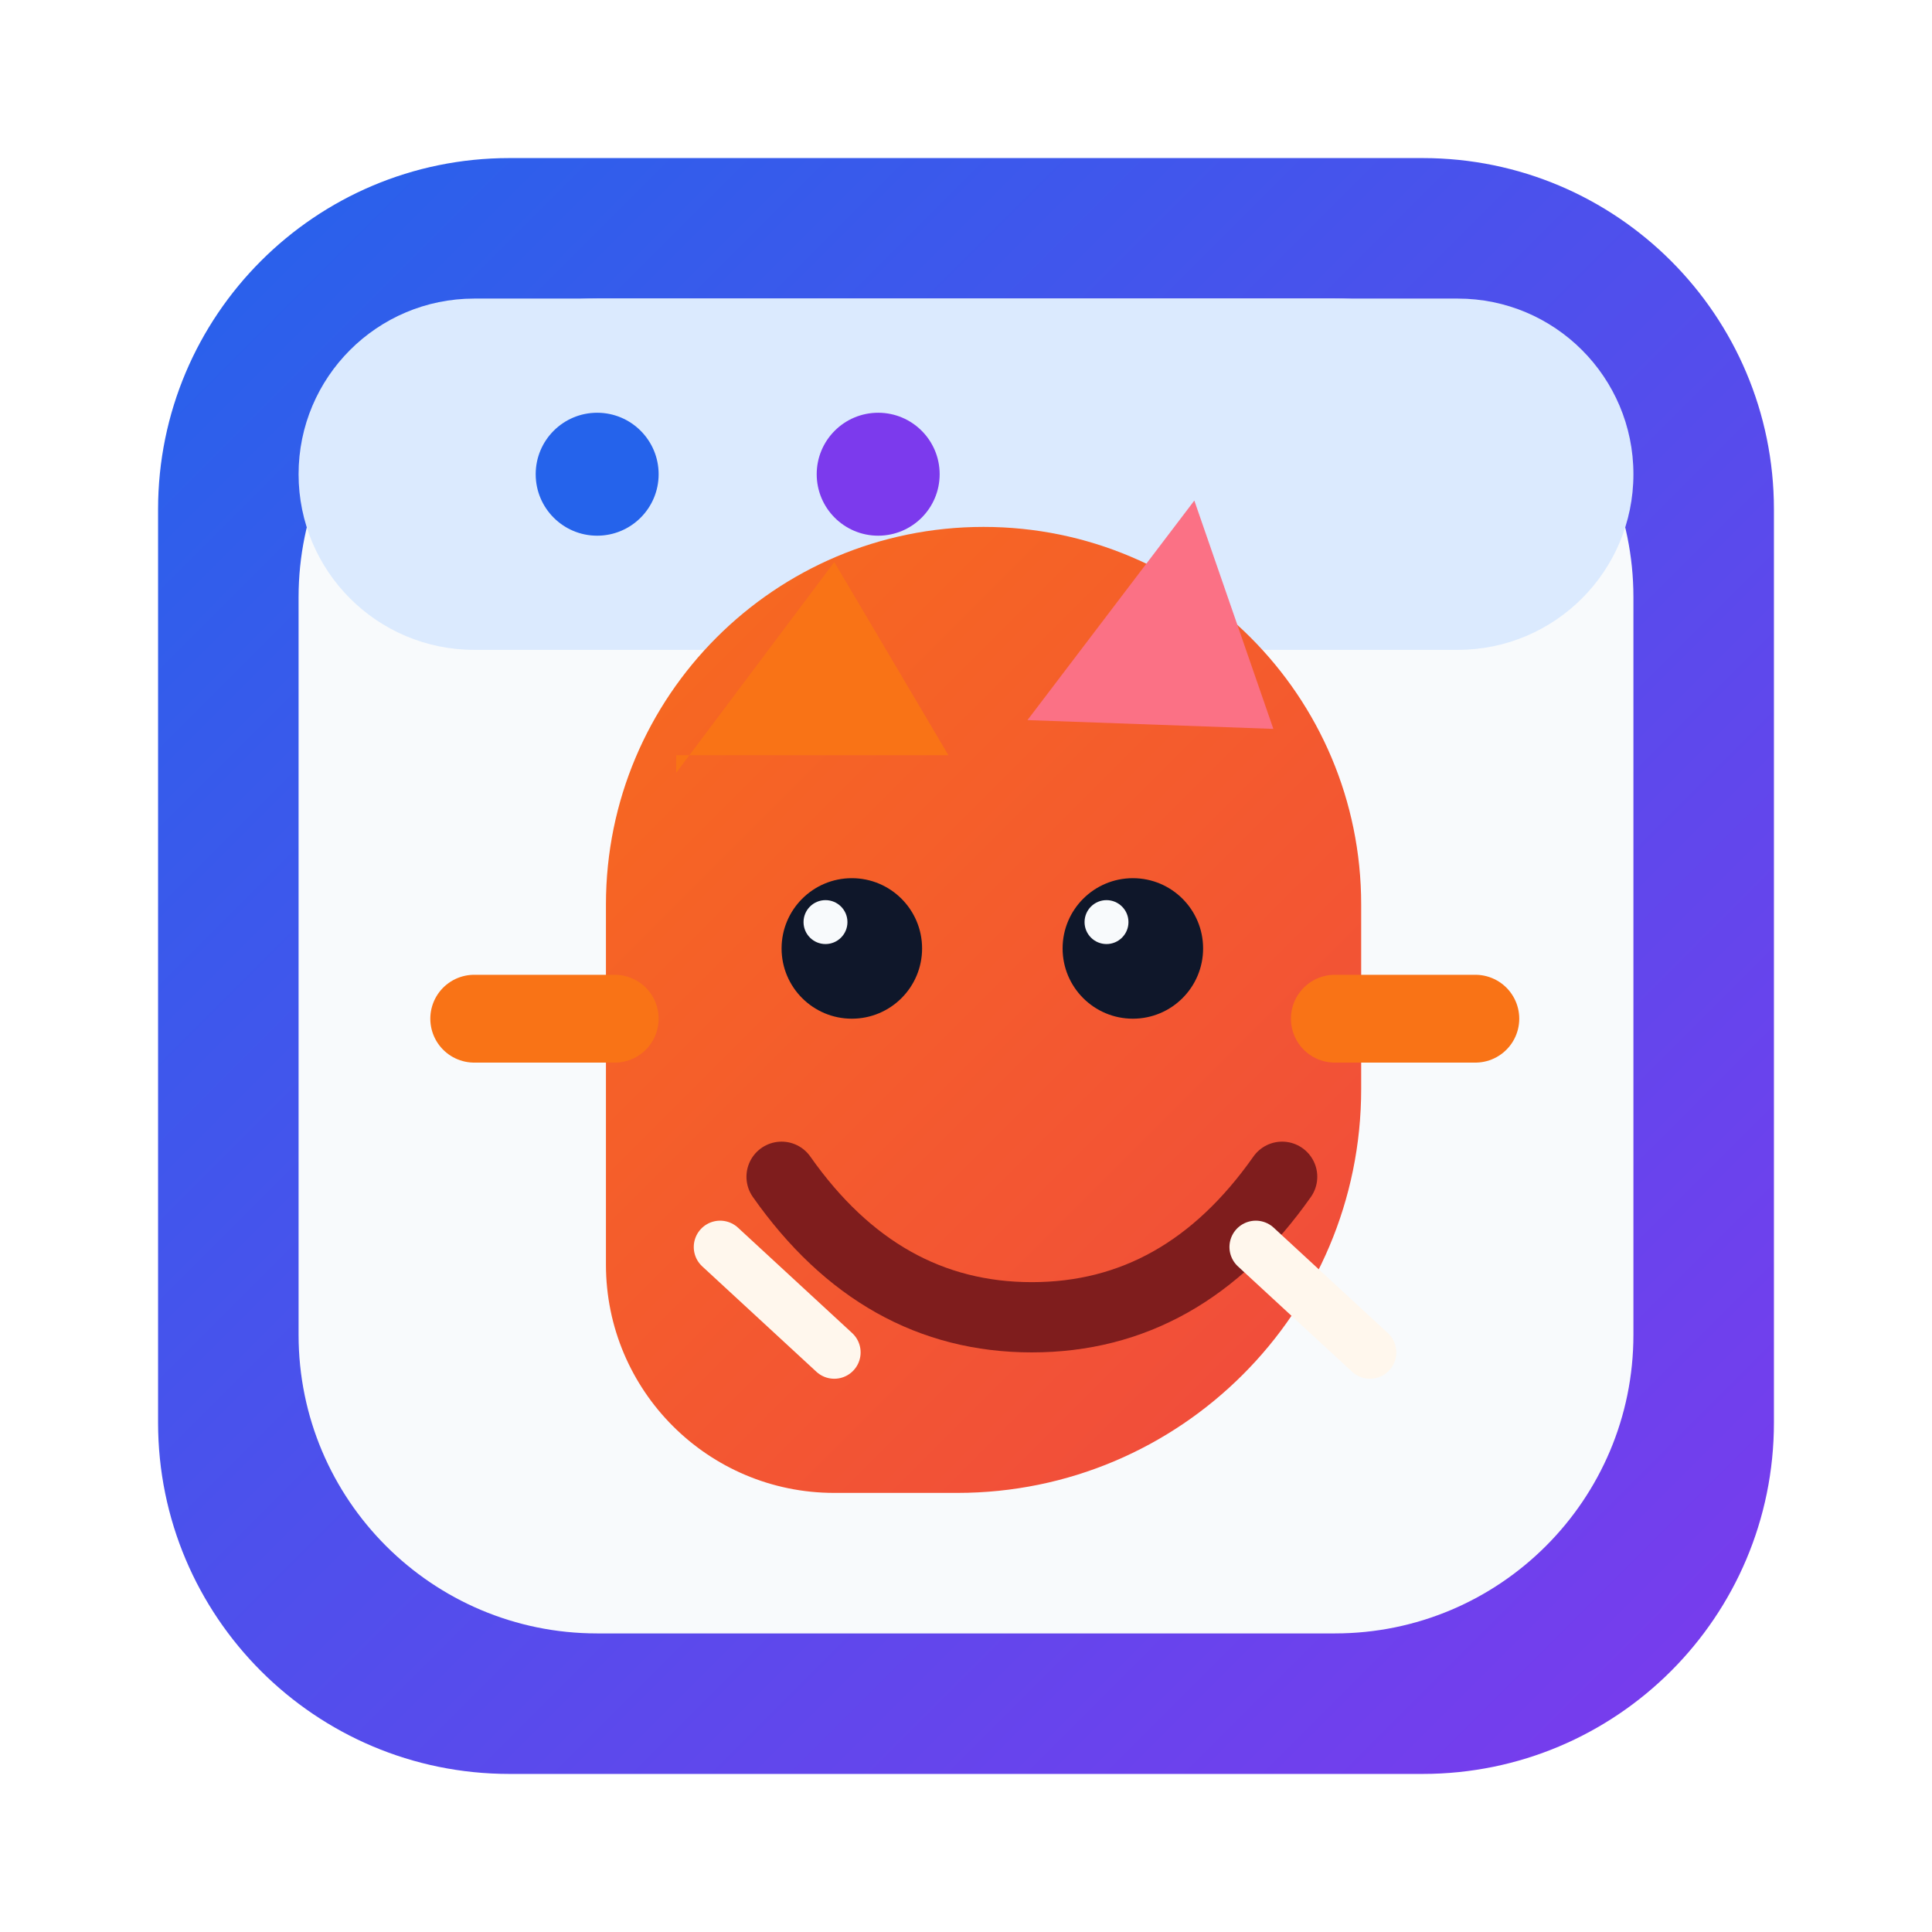
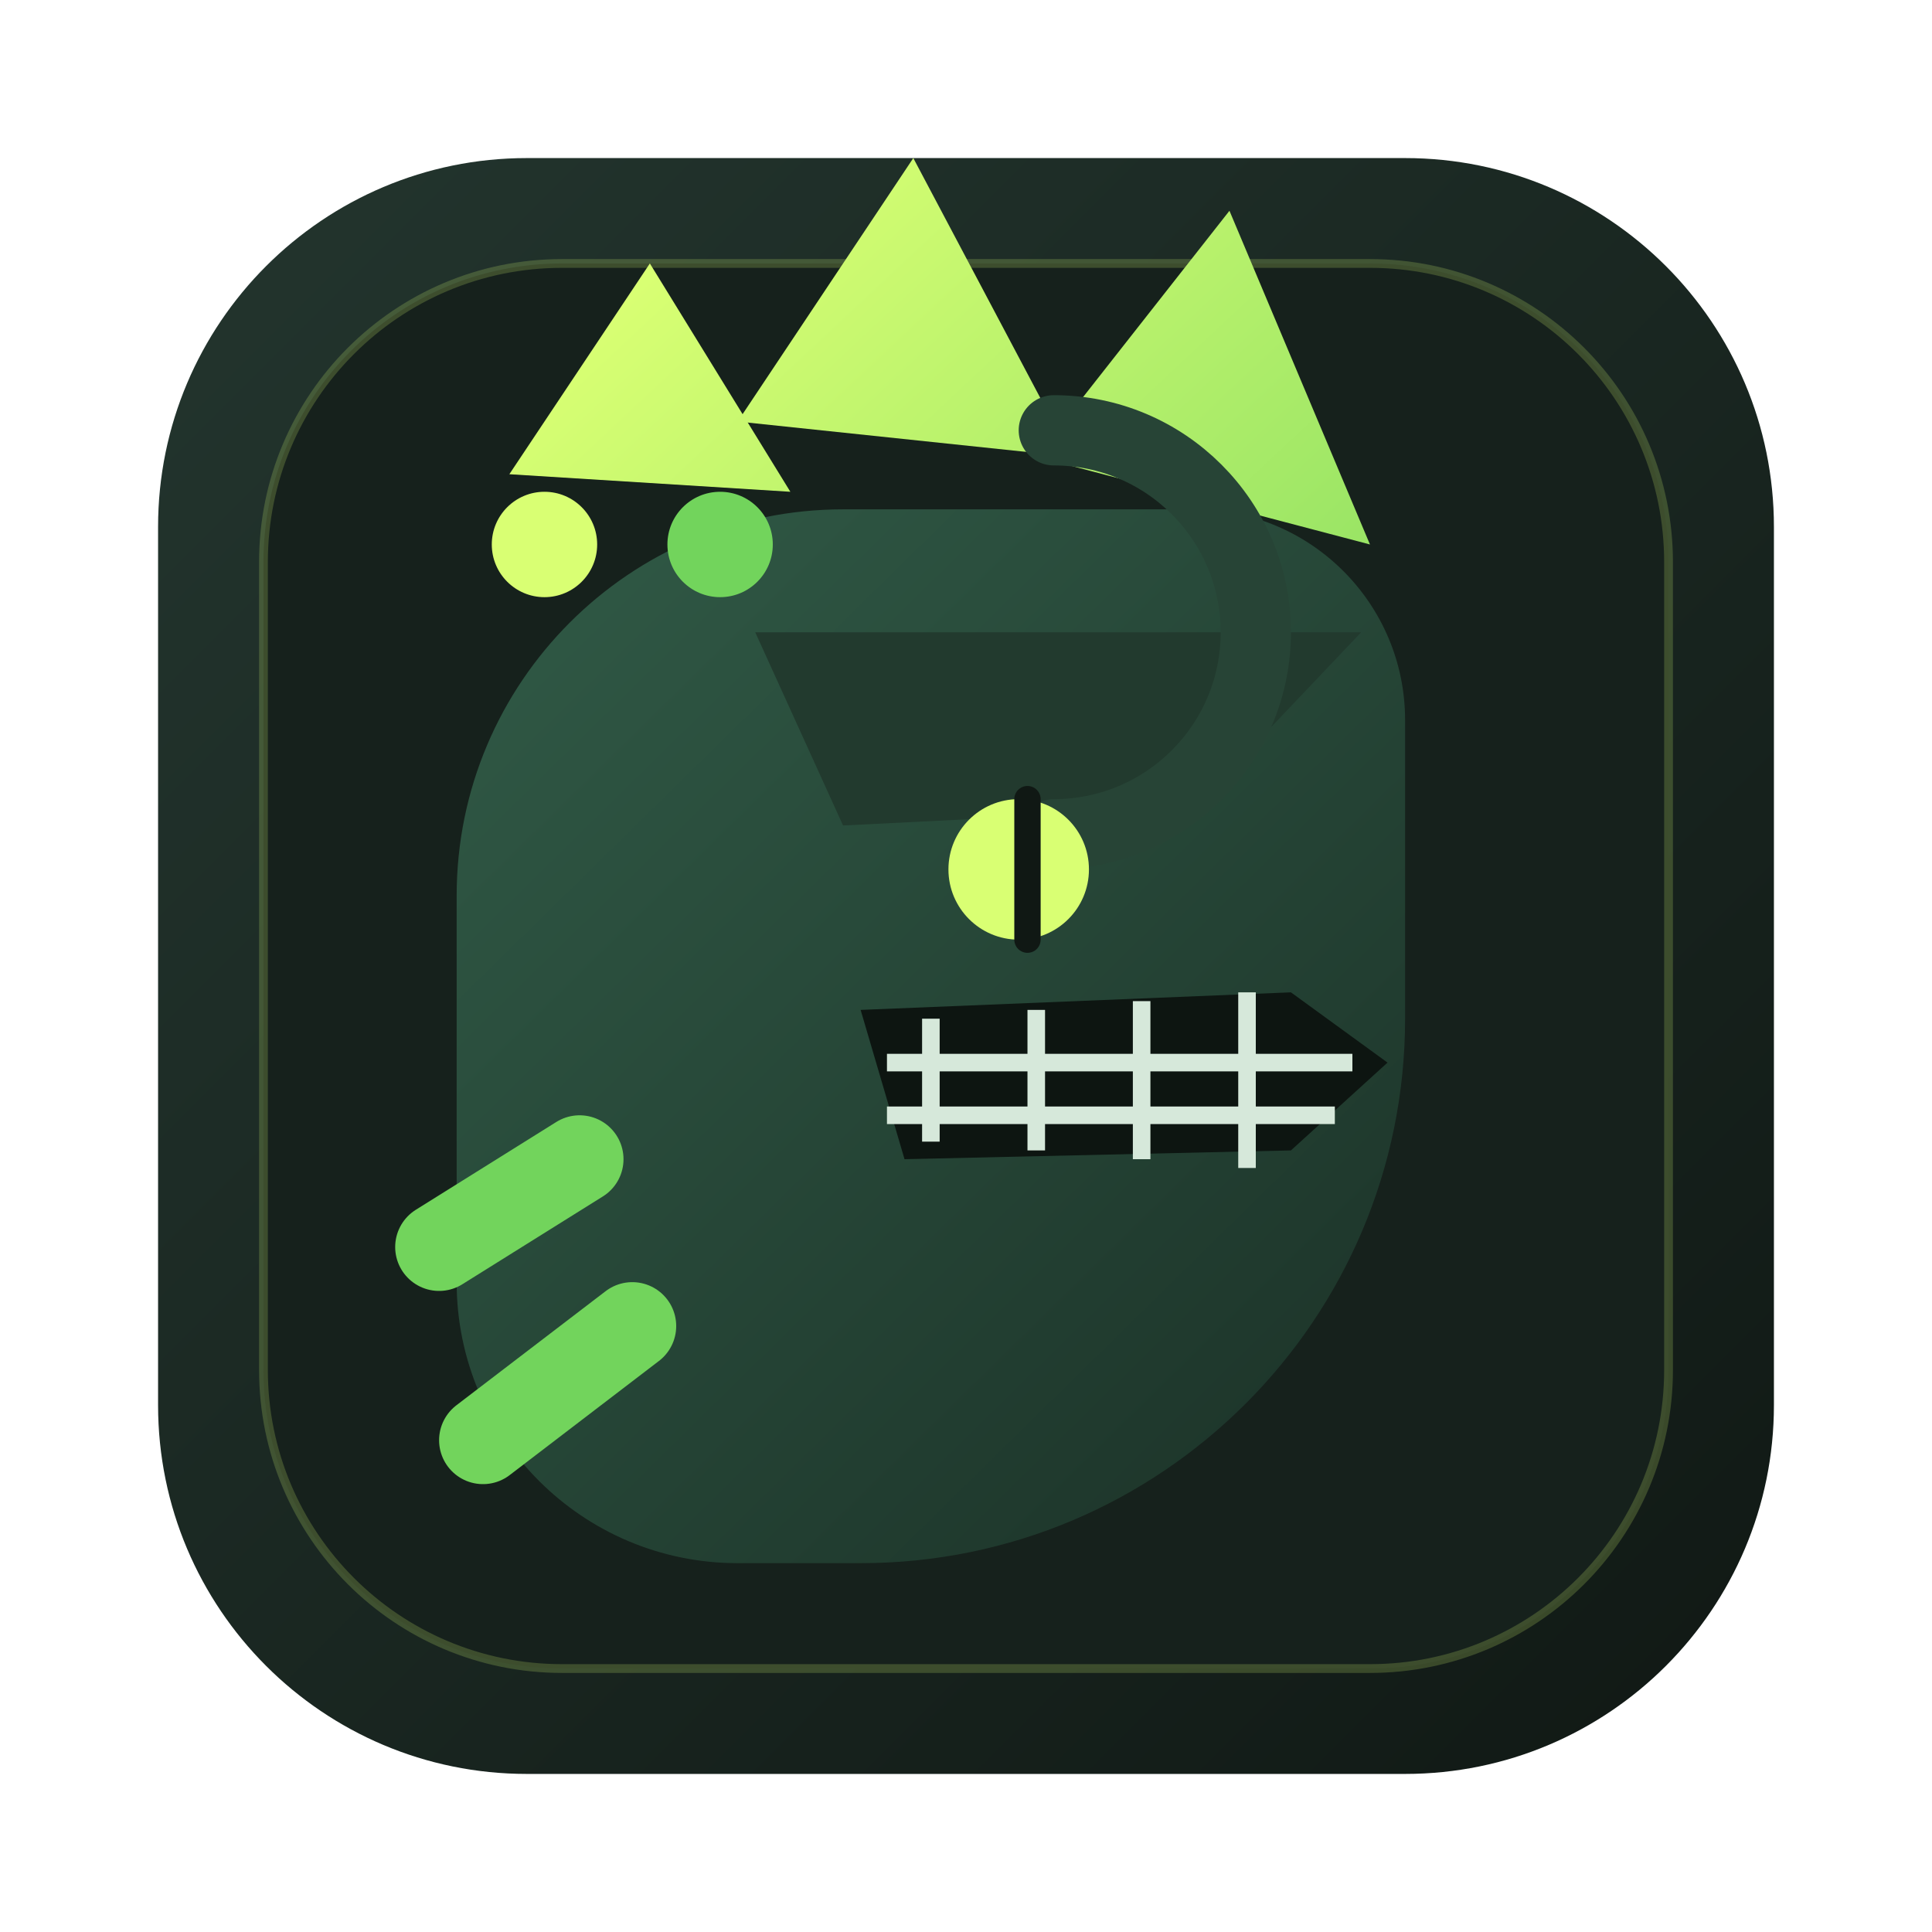
<svg xmlns="http://www.w3.org/2000/svg" width="220" height="220" viewBox="0 0 220 220" fill="none">
  <defs>
-     <linearGradient id="mark_bg" x1="18" y1="18" x2="202" y2="202" gradientUnits="userSpaceOnUse">
-       <stop stop-color="#2563EB" />
-       <stop offset="1" stop-color="#7C3AED" />
+     <linearGradient id="mark_shell" x1="22" y1="18" x2="206" y2="202" gradientUnits="userSpaceOnUse">
+       <stop stop-color="#23352E" />
+       <stop offset="1" stop-color="#101814" />
    </linearGradient>
-     <linearGradient id="mark_face" x1="44" y1="42" x2="178" y2="176" gradientUnits="userSpaceOnUse">
-       <stop stop-color="#F97316" />
-       <stop offset="1" stop-color="#EF4444" />
+     <linearGradient id="mark_face" x1="52" y1="58" x2="164" y2="172" gradientUnits="userSpaceOnUse">
+       <stop stop-color="#315B47" />
+       <stop offset="1" stop-color="#1B3127" />
+     </linearGradient>
+     <linearGradient id="mark_glow" x1="70" y1="34" x2="158" y2="128" gradientUnits="userSpaceOnUse">
+       <stop stop-color="#D9FF73" />
+       <stop offset="1" stop-color="#72D45C" />
    </linearGradient>
  </defs>
-   <rect x="18" y="18" width="184" height="184" rx="40" fill="url(#mark_bg)" />
-   <rect x="34" y="34" width="152" height="152" rx="34" fill="#F8FAFC" />
-   <rect x="34" y="34" width="152" height="40" rx="20" fill="#DBEAFE" />
-   <circle cx="68" cy="54" r="7" fill="#2563EB" />
-   <circle cx="100" cy="54" r="7" fill="#7C3AED" />
-   <path d="M69 103C69 79.252 88.252 60 112 60C135.748 60 155 79.252 155 103V124C155 149.405 134.405 170 109 170H95C80.641 170 69 158.359 69 144V103Z" fill="url(#mark_face)" />
-   <path d="M77 88L95 64L108 86H77Z" fill="#F97316" />
-   <path d="M117 82L136 57L145 83L117 82Z" fill="#FB7185" />
-   <circle cx="97" cy="108" r="8" fill="#0F172A" />
-   <circle cx="129" cy="108" r="8" fill="#0F172A" />
-   <circle cx="94" cy="105" r="2.5" fill="#F8FAFC" />
-   <circle cx="126" cy="105" r="2.5" fill="#F8FAFC" />
-   <path d="M89 134C96.5 144.667 106 150 117.5 150C129 150 138.5 144.667 146 134" stroke="#7F1D1D" stroke-width="8" stroke-linecap="round" />
-   <path d="M82 142L95 154" stroke="#FFF7ED" stroke-width="6" stroke-linecap="round" />
-   <path d="M143 142L156 154" stroke="#FFF7ED" stroke-width="6" stroke-linecap="round" />
-   <path d="M70 116H54" stroke="#F97316" stroke-width="10" stroke-linecap="round" />
-   <path d="M168 116H152" stroke="#F97316" stroke-width="10" stroke-linecap="round" />
+   <rect x="18" y="18" width="184" height="184" rx="42" fill="url(#mark_shell)" />
+   <rect x="30" y="30" width="160" height="160" rx="34" fill="#16211C" stroke="rgba(217,255,115,0.2)" />
+   <path d="M58 54L74 30L90 56L58 54Z" fill="url(#mark_glow)" />
+   <path d="M84 48L104 18L122 52L84 48Z" fill="url(#mark_glow)" />
+   <path d="M118 52L140 24L156 62L118 52Z" fill="url(#mark_glow)" />
+   <path d="M52 102C52 77.7 71.7 58 96 58H136C149.255 58 160 68.745 160 82V116C160 150.242 132.242 178 98 178H84C66.327 178 52 163.673 52 146V102Z" fill="url(#mark_face)" />
+   <path d="M86 72H155L136 92L96 94L86 72Z" fill="#223A2E" />
+   <path d="M120 95C132.703 95 143 84.703 143 72C143 59.297 132.703 49 120 49" stroke="#274436" stroke-width="8" stroke-linecap="round" />
+   <circle cx="116" cy="99" r="8" fill="#D9FF73" />
+   <path d="M117 91V107" stroke="#101814" stroke-width="3" stroke-linecap="round" />
+   <path d="M98 115L147 113L158 121L147 131L103 132L98 115Z" fill="#0D1511" />
+   <path d="M106 116V130" stroke="#D6E8DA" stroke-width="2" />
+   <path d="M118 115V131" stroke="#D6E8DA" stroke-width="2" />
+   <path d="M130 114V132" stroke="#D6E8DA" stroke-width="2" />
+   <path d="M142 113V133" stroke="#D6E8DA" stroke-width="2" />
+   <path d="M101 121H154" stroke="#D6E8DA" stroke-width="2" />
+   <path d="M101 127H152" stroke="#D6E8DA" stroke-width="2" />
+   <path d="M66 132L50 142" stroke="#72D45C" stroke-width="10" stroke-linecap="round" />
+   <path d="M72 151L55 164" stroke="#72D45C" stroke-width="10" stroke-linecap="round" />
+   <circle cx="62" cy="62" r="6" fill="#D9FF73" />
+   <circle cx="82" cy="62" r="6" fill="#72D45C" />
</svg>
